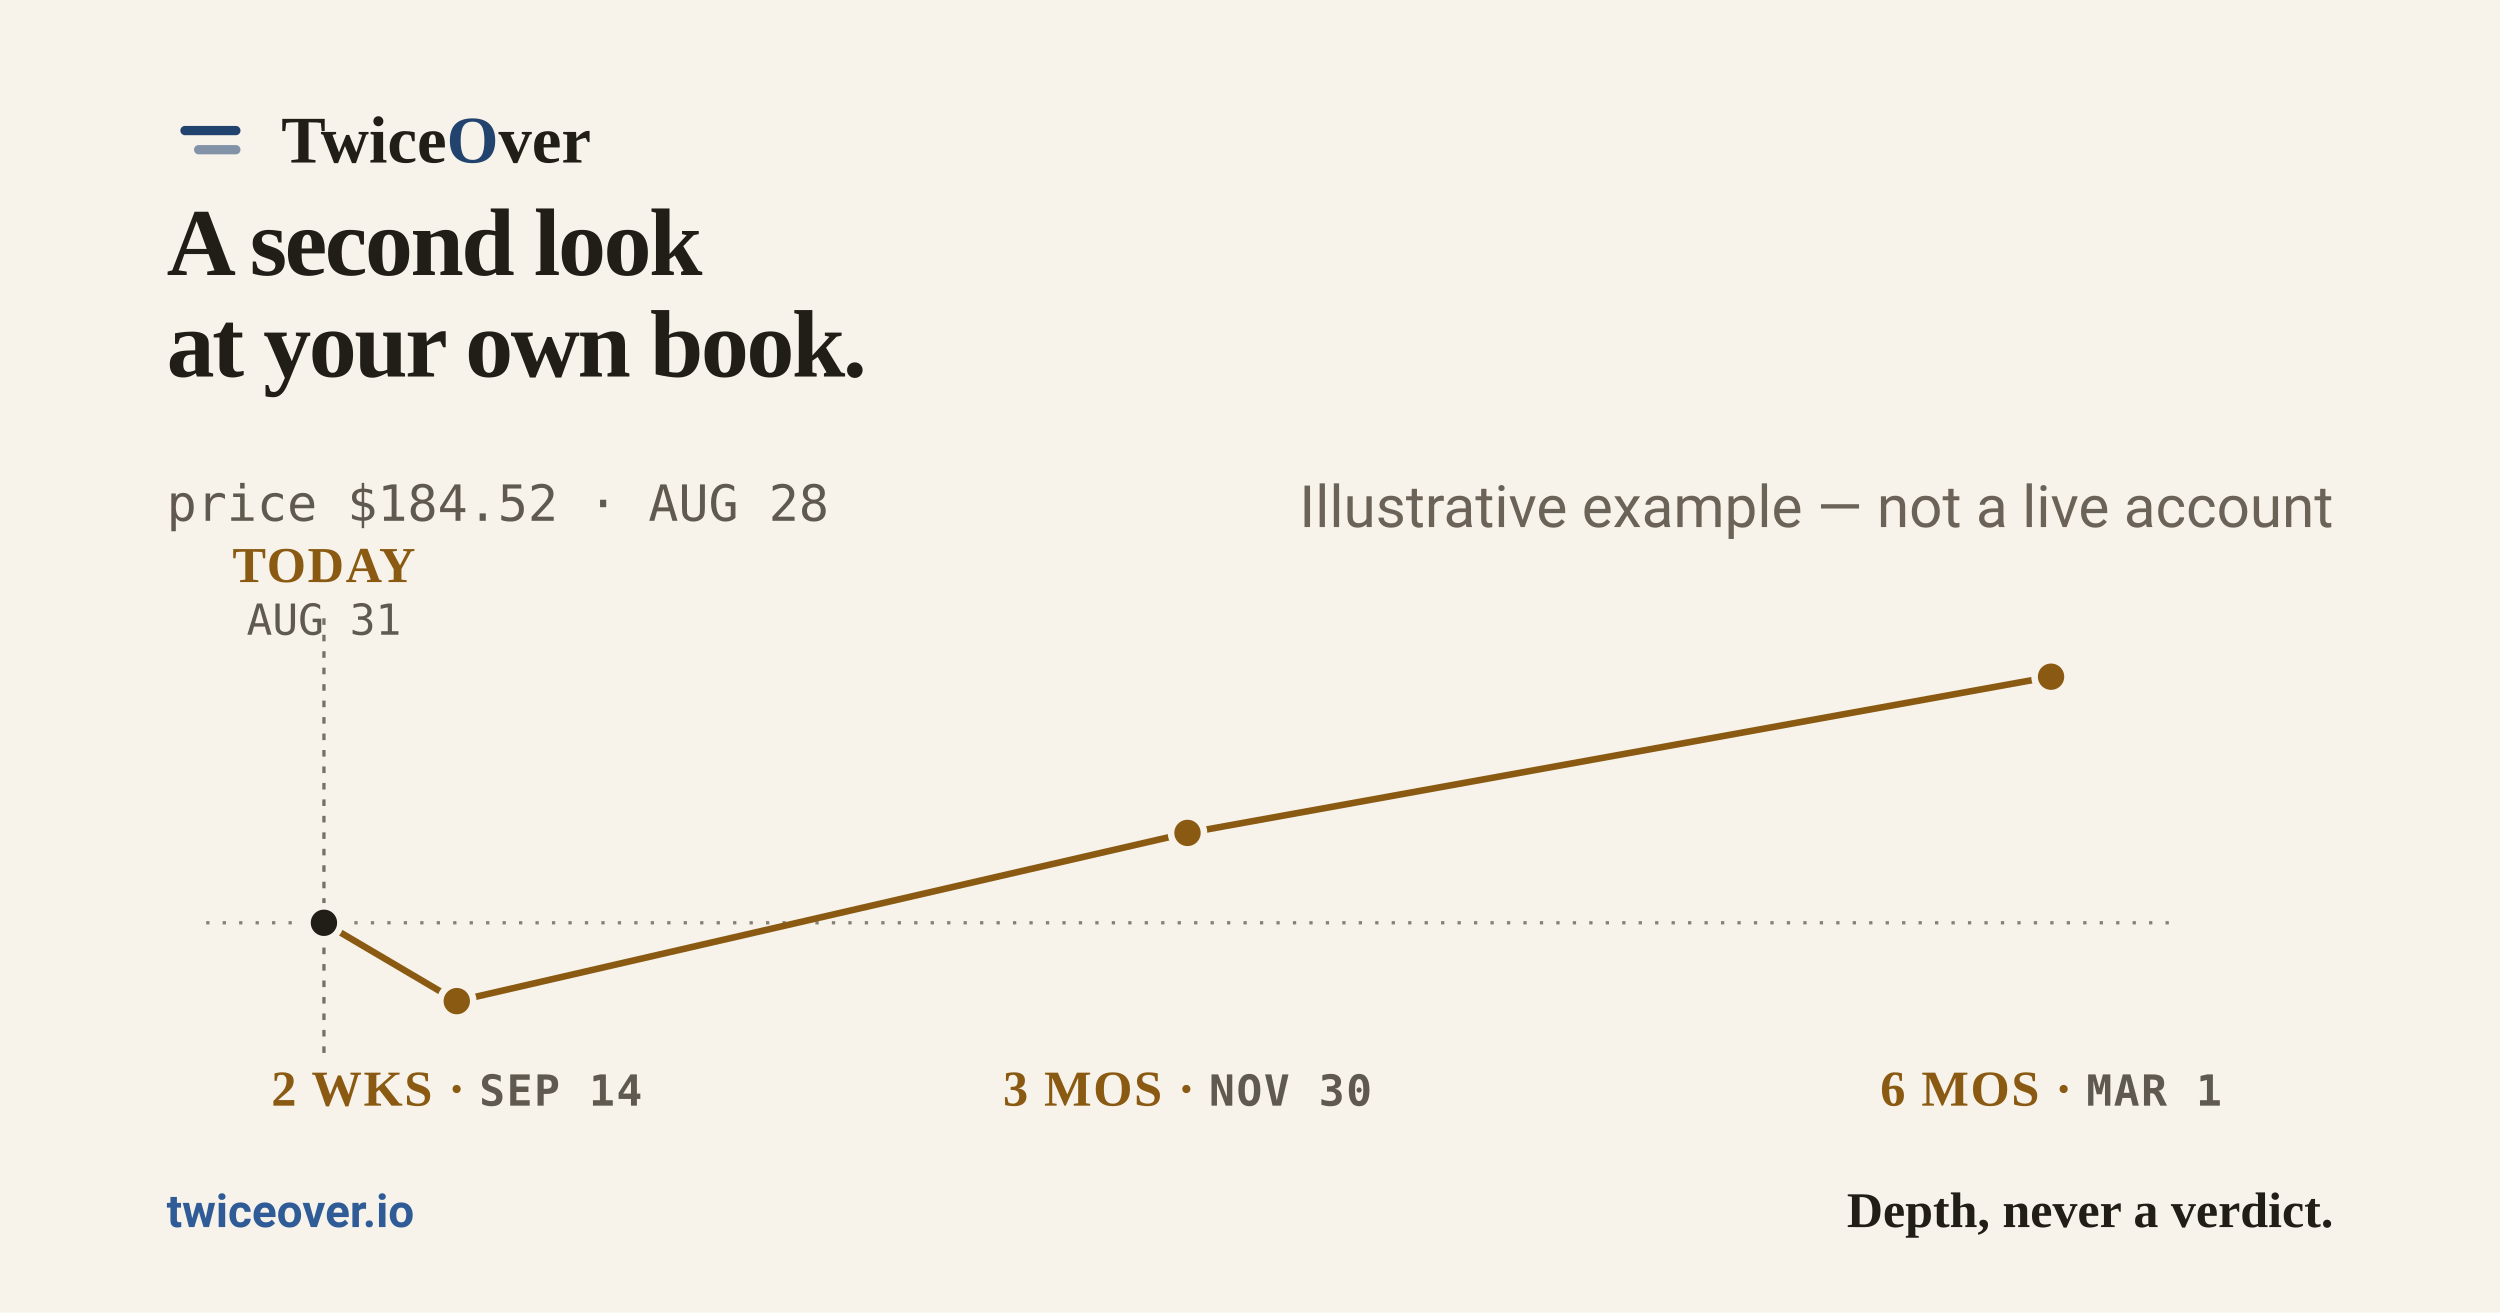
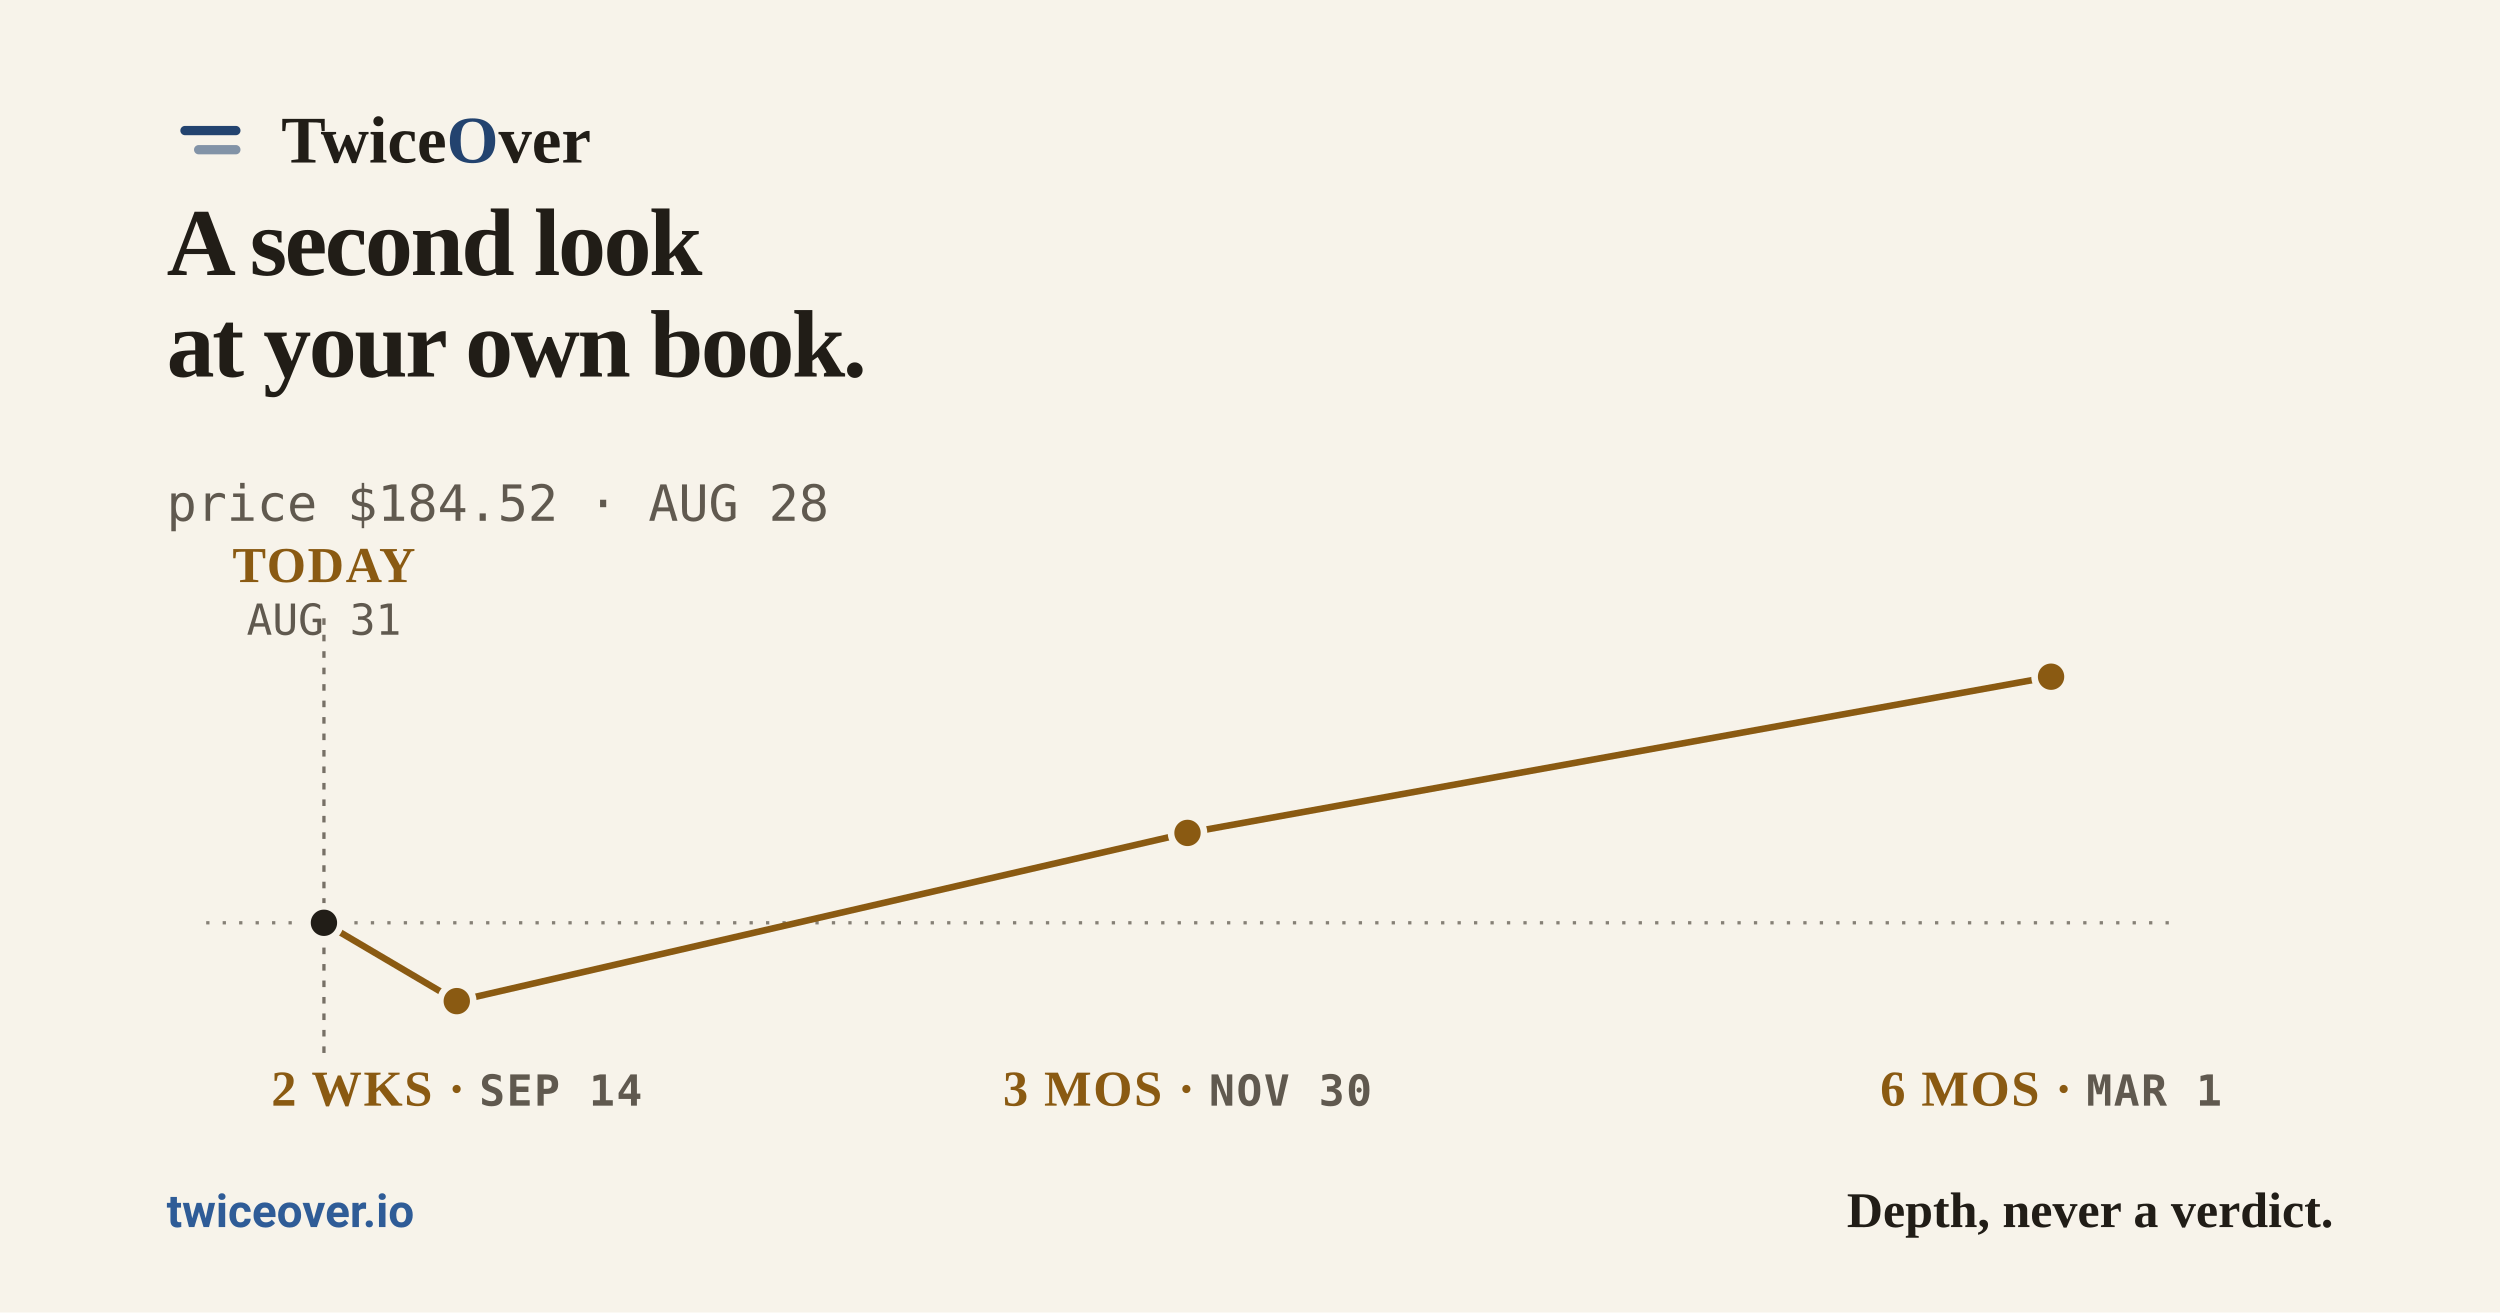
<svg xmlns="http://www.w3.org/2000/svg" width="1200" height="630" viewBox="0 0 1200 630">
  <style>
.word{font-family:"Source Serif 4", Georgia, Cambria, "Times New Roman", serif;font-weight:600;font-size:32px;fill:#211D17}
.o{fill:#23436F}
.tagline{font-family:"Source Serif 4", Georgia, Cambria, "Times New Roman", serif;font-weight:600;font-size:46px;letter-spacing:-1.15px;fill:#211D17}
.cap{font-family:"Source Code Pro", ui-monospace, SFMono-Regular, Menlo, Consolas, monospace;font-size:24px;fill:#60594F}
- .disc{font-family:"Source Sans 3", -apple-system, BlinkMacSystemFont, "Segoe UI", Roboto, sans-serif;font-size:28px;fill:#6B6358}
.foot{font-family:"Source Sans 3", -apple-system, BlinkMacSystemFont, "Segoe UI", Roboto, sans-serif;font-weight:600;font-size:22px;fill:#2F5C97}
.foot-right{font-family:"Source Serif 4", Georgia, Cambria, "Times New Roman", serif;font-weight:600;font-size:24px;fill:#211D17}
text{font-family:"Source Sans 3", -apple-system, BlinkMacSystemFont, "Segoe UI", Roboto, sans-serif}
.k-spotline{stroke:#60594F;stroke-width:1;stroke-dasharray:1 4;opacity:0.75}
.k-today{stroke:#60594F;stroke-width:1;stroke-dasharray:2 3;opacity:0.85}
.k-seg{stroke:#8A5A12;stroke-width:2}
.k-origin{fill:#211D17;stroke:#F7F3EA;stroke-width:2}
.k-point{fill:#8A5A12;stroke:#F7F3EA;stroke-width:2}
.k-dark{fill:#60594F;font-family:"Source Code Pro", ui-monospace, SFMono-Regular, Menlo, Consolas, monospace;font-size:15.30px}
.k-tick{fill:#8A5A12;font-family:"Source Serif 4", Georgia, Cambria, "Times New Roman", serif;font-weight:600;font-size:15.30px;letter-spacing:0.5px}
.k-sub{fill:#60594F;font-family:"Source Code Pro", ui-monospace, SFMono-Regular, Menlo, Consolas, monospace;font-size:13.01px}
.k-hit{fill:transparent}
</style>
  <rect width="1200" height="630" fill="#F7F3EA" />
  <g transform="translate(80 46) scale(1.3125)">
    <rect x="5" y="11" width="22" height="3.4" rx="1.7" fill="#23436F" />
    <rect x="10" y="18" width="17" height="3.4" rx="1.7" fill="#23436F" opacity="0.55" />
  </g>
  <text class="word" x="135" y="78">Twice<tspan class="o">O</tspan>ver</text>
  <text class="tagline" x="80" y="132">A second look</text>
  <text class="tagline" x="80" y="180.75">at your own book.</text>
  <text class="cap" x="80" y="250">price $184.52 · AUG 28</text>
-   <text class="disc" text-anchor="end" x="1120" y="253">Illustrative example — not a live account</text>
  <g transform="translate(80 262) scale(1.580645)">
    <line class="k-spotline" x1="12" y1="114.47" x2="608" y2="114.47" />
    <line class="k-today" x1="47.76" y1="22" x2="47.76" y2="156" />
    <text class="k-tick" x="47.76" y="11" text-anchor="middle">TODAY</text>
    <text class="k-sub" x="47.76" y="27" text-anchor="middle">AUG 31</text>
    <line class="k-seg" x1="47.76" y1="114.47" x2="88.1" y2="138.26" />
    <line class="k-seg" x1="88.1" y1="138.26" x2="310" y2="87.18" />
    <line class="k-seg" x1="310" y1="87.18" x2="572.24" y2="39.74" />
    <circle class="k-origin" cx="47.76" cy="114.47" r="5" />
    <circle class="k-point" cx="88.1" cy="138.26" r="5" />
    <circle class="k-point" cx="310" cy="87.18" r="5" />
    <circle class="k-point" cx="572.24" cy="39.74" r="5" />
    <text class="k-tick" x="88.1" y="170" text-anchor="middle">2 WKS · <tspan class="k-sub">SEP 14</tspan>
    </text>
    <circle class="k-hit" cx="88.1" cy="138.26" r="14" />
    <text class="k-tick" x="310" y="170" text-anchor="middle">3 MOS · <tspan class="k-sub">NOV 30</tspan>
    </text>
    <circle class="k-hit" cx="310" cy="87.18" r="14" />
    <text class="k-tick" x="572.24" y="170" text-anchor="middle">6 MOS · <tspan class="k-sub">MAR 1</tspan>
    </text>
    <circle class="k-hit" cx="572.24" cy="39.74" r="14" />
  </g>
  <text class="foot" x="80" y="589">twiceover.io</text>
  <text class="foot-right" text-anchor="end" x="1120" y="589">Depth, never a verdict.</text>
</svg>
